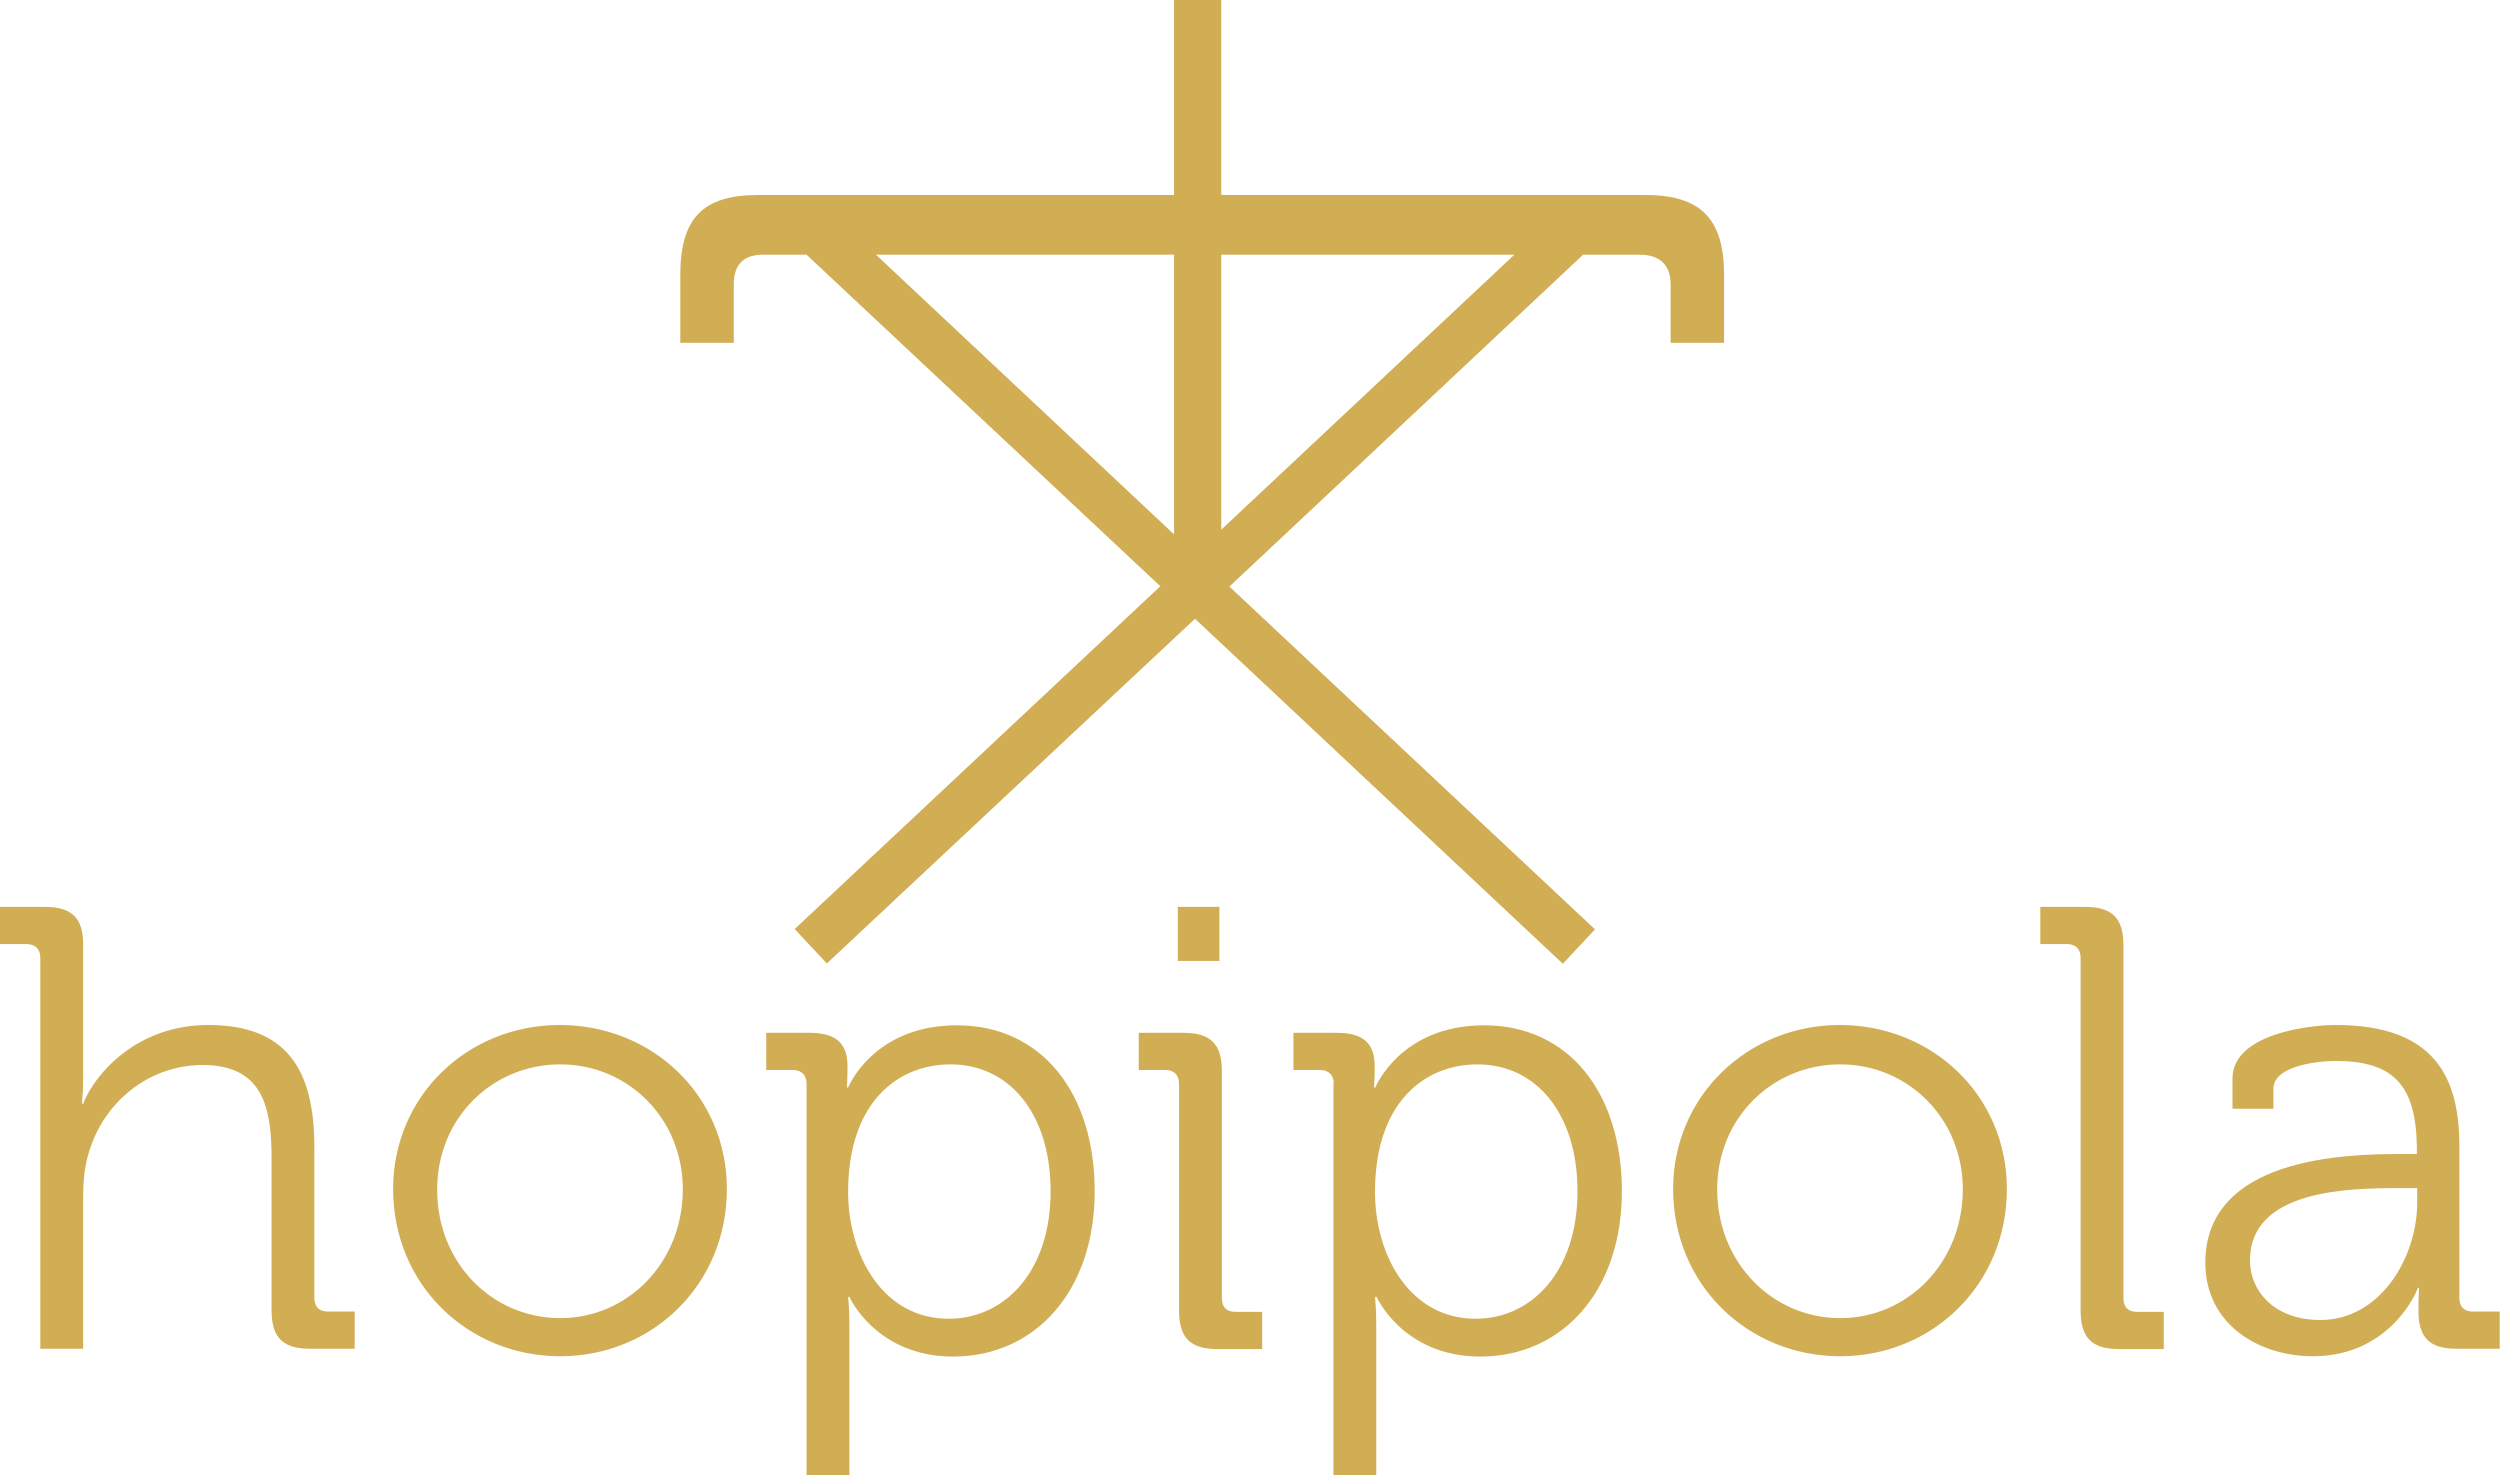
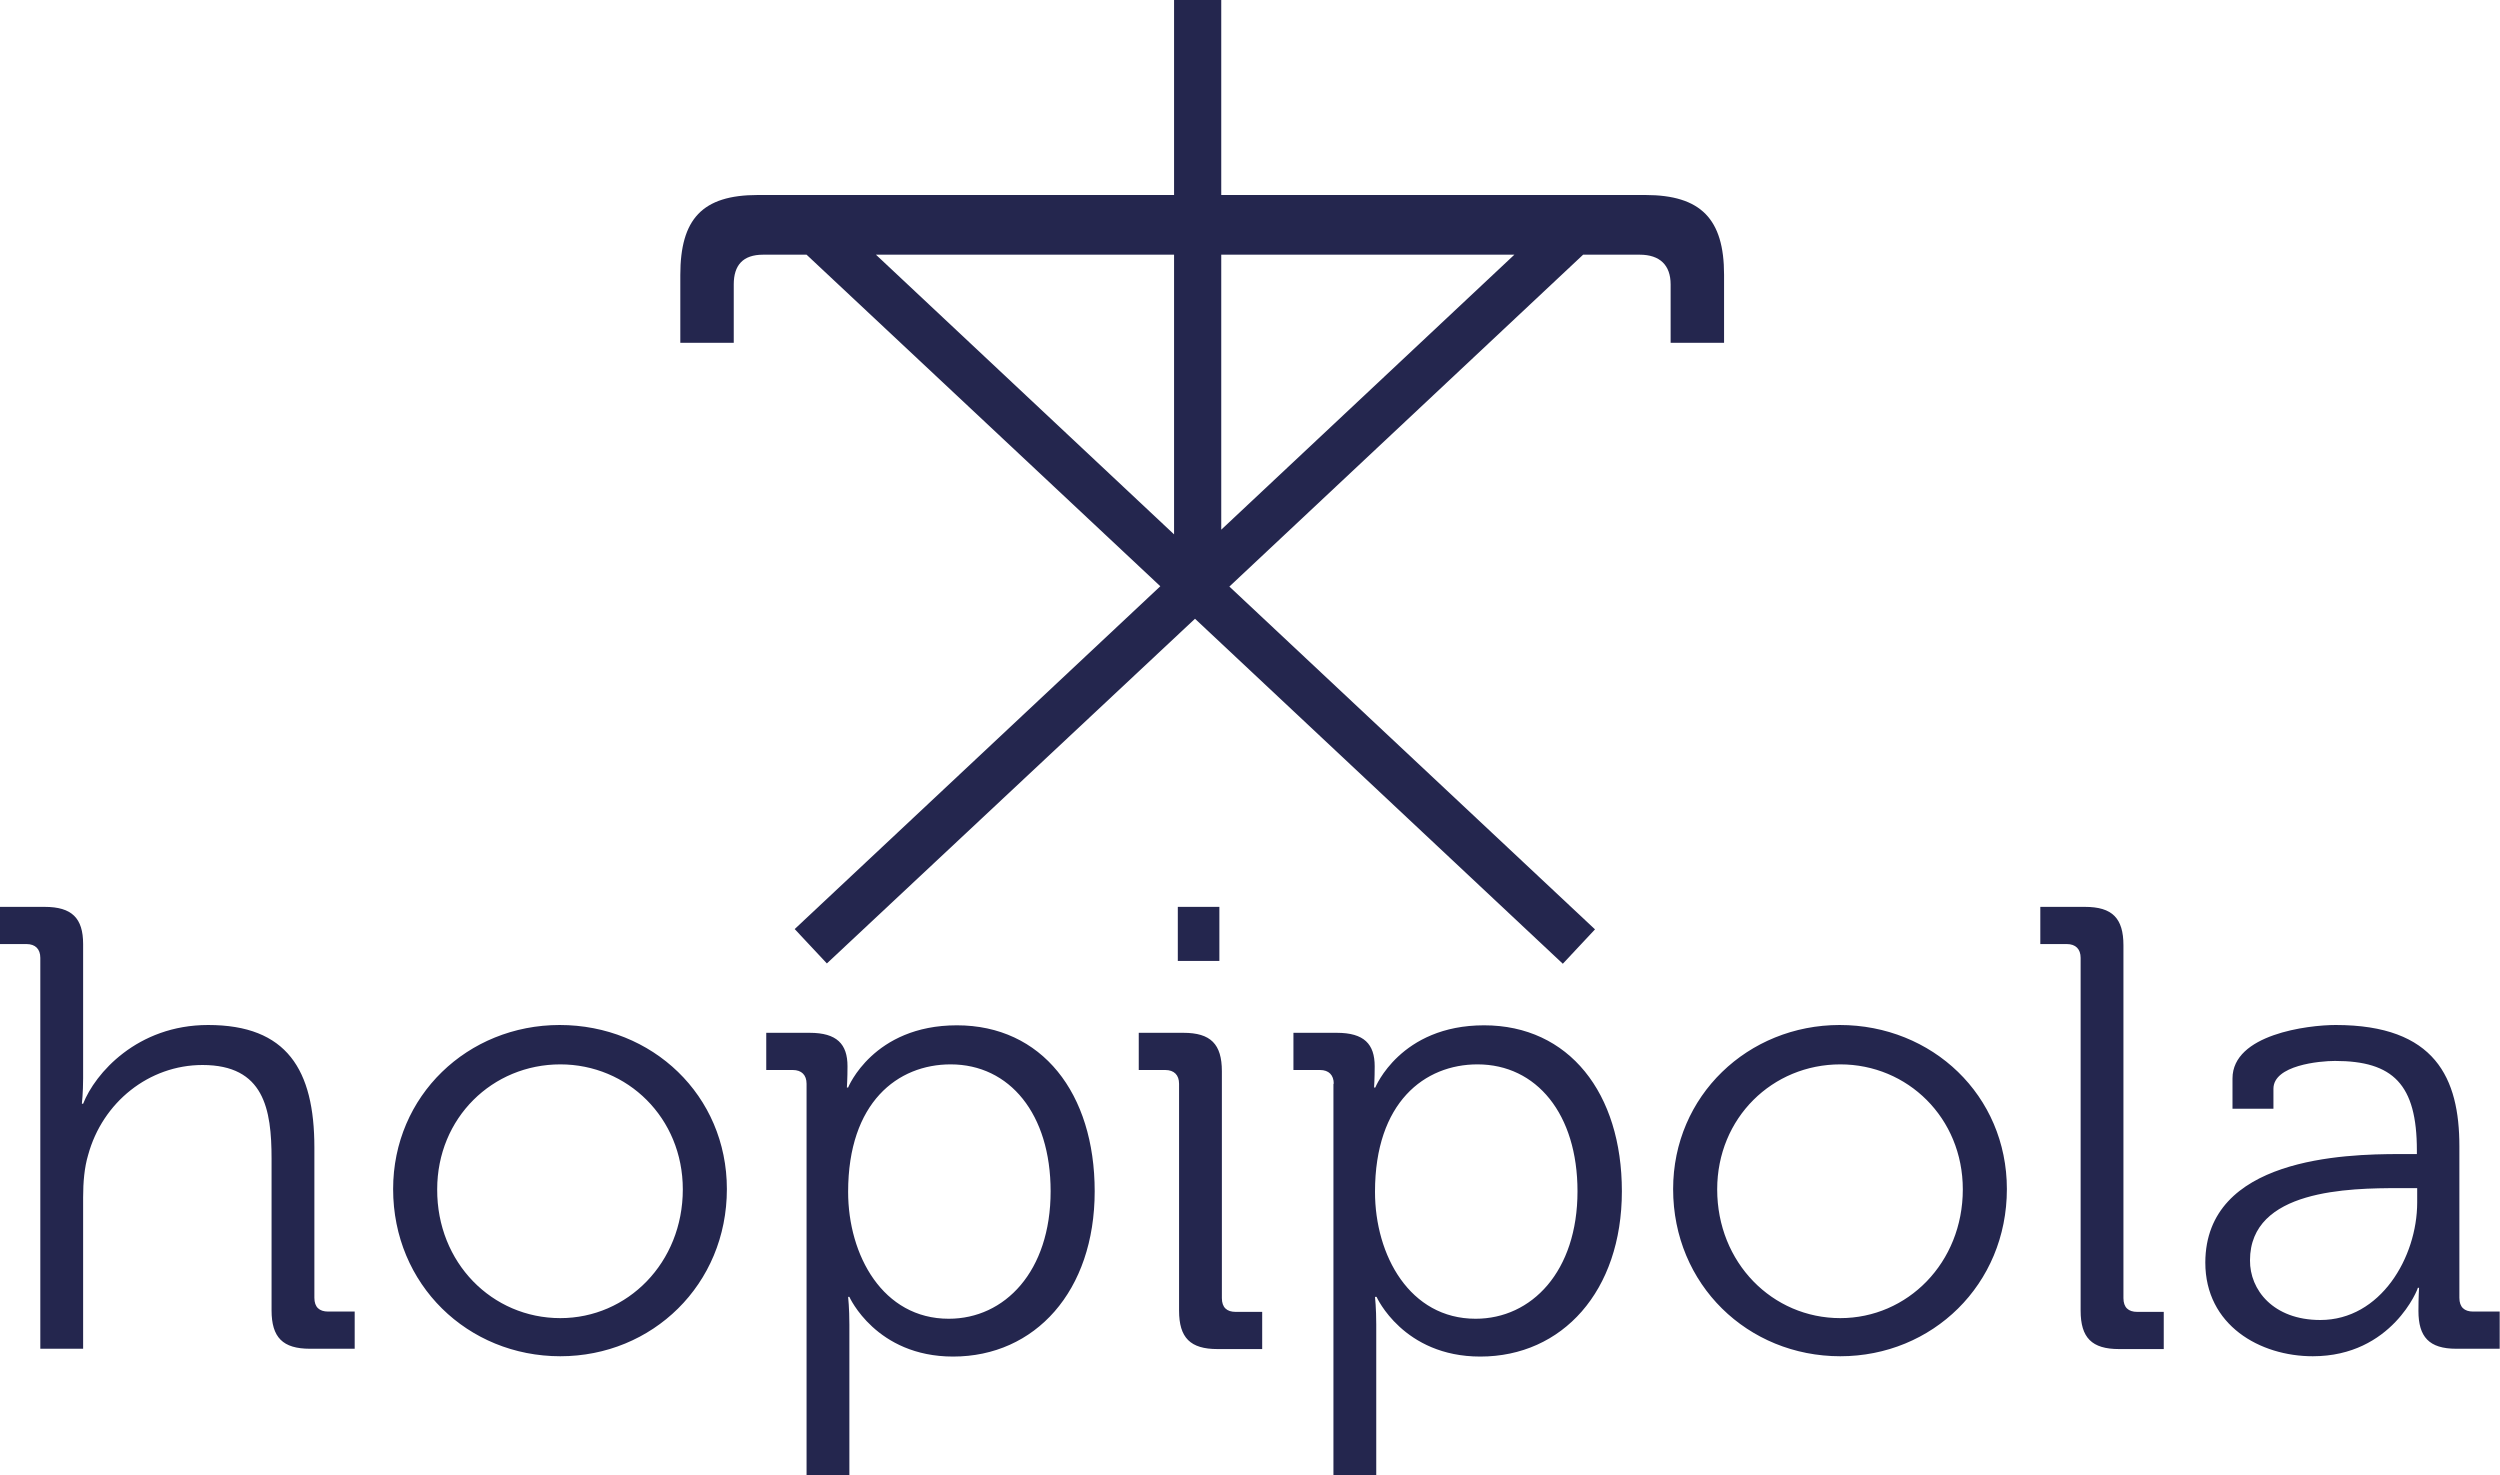
<svg xmlns="http://www.w3.org/2000/svg" version="1.1" viewBox="0 0 800 471.9">
-   <path fill="#D1AD54" d="M12.9,306.5c0-2.8-1.6-4.4-4.4-4.4H0v-11.9h14.3c8.7,0,12.3,3.6,12.3,11.9v42.9c0,4.6-0.4,8.2-0.4,8.2h0.4   c3.8-9.7,17.3-25.2,40-25.2c25.2,0,34,14.3,34,39.2v48.1c0,3,1.6,4.4,4.4,4.4h8.5v11.9H99.2c-8.7,0-12.3-3.6-12.3-12.3v-48.5   c0-15.9-2.4-30-22.1-30c-17.1,0-32,11.9-36.6,28.8c-1.2,4-1.6,8.7-1.6,13.5v48.5H12.9V306.5z M179.1,328c29.6,0,53.5,22.5,53.5,52.5   c0,30.6-23.9,53.5-53.3,53.5c-29.6,0-53.5-22.9-53.5-53.5C125.8,350.6,149.7,328,179.1,328z M179.3,421.8   c21.5,0,39.2-17.7,39.2-41.2c0-22.9-17.7-40-39.2-40c-21.7,0-39.4,17.1-39.4,40C139.8,404.1,157.5,421.8,179.3,421.8z M258.1,346.8   c0-2.8-1.6-4.4-4.4-4.4h-8.5v-11.9h13.9c8.7,0,12.1,3.6,12.1,10.7c0,4-0.2,6.8-0.2,6.8h0.4c0,0,8-19.9,34.8-19.9   c27.2,0,44.1,21.7,44.1,53.1c0,32-19.1,52.9-45.3,52.9c-24.7,0-33.2-19.1-33.2-19.1h-0.4c0,0,0.4,3.6,0.4,8.9v48.1h-13.7V346.8z    M303.6,422c17.9,0,32.6-15.1,32.6-40.8c0-24.7-13.1-40.6-32-40.6c-16.9,0-32.8,12.1-32.8,40.8C271.4,401.7,282.5,422,303.6,422z    M377.3,346.8c0-2.8-1.6-4.4-4.4-4.4h-8.5v-11.9h14.3c8.7,0,12.3,3.6,12.3,12.3v72.6c0,3,1.6,4.4,4.4,4.4h8.5v11.9h-14.3   c-8.7,0-12.3-3.6-12.3-12.3V346.8z M376.9,290.2h13.3v17.3h-13.3V290.2z M426.8,346.8c0-2.8-1.6-4.4-4.4-4.4h-8.5v-11.9h13.9   c8.7,0,12.1,3.6,12.1,10.7c0,4-0.2,6.8-0.2,6.8h0.4c0,0,8-19.9,34.8-19.9c27.2,0,44.1,21.7,44.1,53.1c0,32-19.1,52.9-45.3,52.9   c-24.7,0-33.2-19.1-33.2-19.1H440c0,0,0.4,3.6,0.4,8.9v48.1h-13.7V346.8z M472.2,422c17.9,0,32.6-15.1,32.6-40.8   c0-24.7-13.1-40.6-32-40.6c-16.9,0-32.8,12.1-32.8,40.8C440,401.7,451.1,422,472.2,422z M588.7,328c29.6,0,53.5,22.5,53.5,52.5   c0,30.6-23.9,53.5-53.3,53.5c-29.6,0-53.5-22.9-53.5-53.5C535.4,350.6,559.4,328,588.7,328z M588.9,421.8   c21.5,0,39.2-17.7,39.2-41.2c0-22.9-17.7-40-39.2-40c-21.7,0-39.4,17.1-39.4,40C549.5,404.1,567.2,421.8,588.9,421.8z M665.8,306.5   c0-2.8-1.6-4.4-4.4-4.4h-8.5v-11.9h14.3c8.7,0,12.3,3.6,12.3,12.3v112.9c0,3,1.6,4.4,4.4,4.4h8.5v11.9h-14.3   c-8.7,0-12.3-3.6-12.3-12.3V306.5z M767.8,369.3h5.6v-1.2c0-21.1-7.6-28.6-26.2-28.6c-5,0-19.7,1.4-19.7,8.9v6.4h-13.1v-9.7   c0-14.1,24.1-17.1,33-17.1c32,0,39.6,17.1,39.6,38.8v48.5c0,3,1.6,4.4,4.4,4.4h8.5v11.9h-13.9c-8.7,0-12.1-3.8-12.1-12.1   c0-4.4,0.2-7.4,0.2-7.4h-0.4c0.2,0-8.2,21.9-33.6,21.9c-16.9,0-34.4-9.9-34.4-30C705.8,370.5,750.3,369.3,767.8,369.3z M742.5,422.4   c19.3,0,31-20.1,31-37.6v-4.6h-5.8c-15.9,0-47.7,0.4-47.7,23.1C719.9,412.7,727.4,422.4,742.5,422.4z" />
-   <path fill="#D1AD54" d="M526.5,62.4h-5H390.8V0h-15.1v62.4H247.5h-5c-17.8,0-24.8,7.7-24.8,25.6v21.7h17.1V91c0-6.1,2.9-9.5,9.4-9.5   h3.2h10.7l113.2,106.1l-117,109.7l10.3,11L382.4,198l117.7,110.4l10.3-11l-117-109.7L506.6,81.5h14.9h3.2c6.5,0,9.9,3.4,9.9,9.5   v18.7h17.1V87.9C551.7,70.1,544.3,62.4,526.5,62.4z M375.7,81.5v89.5l-95.4-89.5H375.7z M390.8,169.5v-88h93.8L390.8,169.5z" />
+   <path fill="#24264E" d="M12.9,306.5c0-2.8-1.6-4.4-4.4-4.4H0v-11.9h14.3c8.7,0,12.3,3.6,12.3,11.9v42.9c0,4.6-0.4,8.2-0.4,8.2h0.4   c3.8-9.7,17.3-25.2,40-25.2c25.2,0,34,14.3,34,39.2v48.1c0,3,1.6,4.4,4.4,4.4h8.5v11.9H99.2c-8.7,0-12.3-3.6-12.3-12.3v-48.5   c0-15.9-2.4-30-22.1-30c-17.1,0-32,11.9-36.6,28.8c-1.2,4-1.6,8.7-1.6,13.5v48.5H12.9V306.5z M179.1,328c29.6,0,53.5,22.5,53.5,52.5   c0,30.6-23.9,53.5-53.3,53.5c-29.6,0-53.5-22.9-53.5-53.5C125.8,350.6,149.7,328,179.1,328z M179.3,421.8   c21.5,0,39.2-17.7,39.2-41.2c0-22.9-17.7-40-39.2-40c-21.7,0-39.4,17.1-39.4,40C139.8,404.1,157.5,421.8,179.3,421.8z M258.1,346.8   c0-2.8-1.6-4.4-4.4-4.4h-8.5v-11.9h13.9c8.7,0,12.1,3.6,12.1,10.7c0,4-0.2,6.8-0.2,6.8h0.4c0,0,8-19.9,34.8-19.9   c27.2,0,44.1,21.7,44.1,53.1c0,32-19.1,52.9-45.3,52.9c-24.7,0-33.2-19.1-33.2-19.1h-0.4c0,0,0.4,3.6,0.4,8.9v48.1h-13.7V346.8z    M303.6,422c17.9,0,32.6-15.1,32.6-40.8c0-24.7-13.1-40.6-32-40.6c-16.9,0-32.8,12.1-32.8,40.8C271.4,401.7,282.5,422,303.6,422z    M377.3,346.8c0-2.8-1.6-4.4-4.4-4.4h-8.5v-11.9h14.3c8.7,0,12.3,3.6,12.3,12.3v72.6c0,3,1.6,4.4,4.4,4.4h8.5v11.9h-14.3   c-8.7,0-12.3-3.6-12.3-12.3V346.8z M376.9,290.2h13.3v17.3h-13.3V290.2z M426.8,346.8c0-2.8-1.6-4.4-4.4-4.4h-8.5v-11.9h13.9   c8.7,0,12.1,3.6,12.1,10.7c0,4-0.2,6.8-0.2,6.8h0.4c0,0,8-19.9,34.8-19.9c27.2,0,44.1,21.7,44.1,53.1c0,32-19.1,52.9-45.3,52.9   c-24.7,0-33.2-19.1-33.2-19.1H440c0,0,0.4,3.6,0.4,8.9v48.1h-13.7V346.8z M472.2,422c17.9,0,32.6-15.1,32.6-40.8   c0-24.7-13.1-40.6-32-40.6c-16.9,0-32.8,12.1-32.8,40.8C440,401.7,451.1,422,472.2,422z M588.7,328c29.6,0,53.5,22.5,53.5,52.5   c0,30.6-23.9,53.5-53.3,53.5c-29.6,0-53.5-22.9-53.5-53.5C535.4,350.6,559.4,328,588.7,328z M588.9,421.8   c21.5,0,39.2-17.7,39.2-41.2c0-22.9-17.7-40-39.2-40c-21.7,0-39.4,17.1-39.4,40C549.5,404.1,567.2,421.8,588.9,421.8z M665.8,306.5   c0-2.8-1.6-4.4-4.4-4.4h-8.5v-11.9h14.3c8.7,0,12.3,3.6,12.3,12.3v112.9c0,3,1.6,4.4,4.4,4.4h8.5v11.9h-14.3   c-8.7,0-12.3-3.6-12.3-12.3V306.5z M767.8,369.3h5.6v-1.2c0-21.1-7.6-28.6-26.2-28.6c-5,0-19.7,1.4-19.7,8.9v6.4h-13.1v-9.7   c0-14.1,24.1-17.1,33-17.1c32,0,39.6,17.1,39.6,38.8v48.5c0,3,1.6,4.4,4.4,4.4h8.5v11.9h-13.9c-8.7,0-12.1-3.8-12.1-12.1   c0-4.4,0.2-7.4,0.2-7.4h-0.4c0.2,0-8.2,21.9-33.6,21.9c-16.9,0-34.4-9.9-34.4-30C705.8,370.5,750.3,369.3,767.8,369.3z M742.5,422.4   c19.3,0,31-20.1,31-37.6v-4.6h-5.8c-15.9,0-47.7,0.4-47.7,23.1C719.9,412.7,727.4,422.4,742.5,422.4z" />
+   <path fill="#24264E" d="M526.5,62.4h-5H390.8V0h-15.1v62.4H247.5h-5c-17.8,0-24.8,7.7-24.8,25.6v21.7h17.1V91c0-6.1,2.9-9.5,9.4-9.5   h3.2h10.7l113.2,106.1l-117,109.7l10.3,11L382.4,198l117.7,110.4l10.3-11l-117-109.7L506.6,81.5h14.9h3.2c6.5,0,9.9,3.4,9.9,9.5   v18.7h17.1V87.9C551.7,70.1,544.3,62.4,526.5,62.4z M375.7,81.5v89.5l-95.4-89.5H375.7z M390.8,169.5v-88h93.8L390.8,169.5z" />
</svg>
